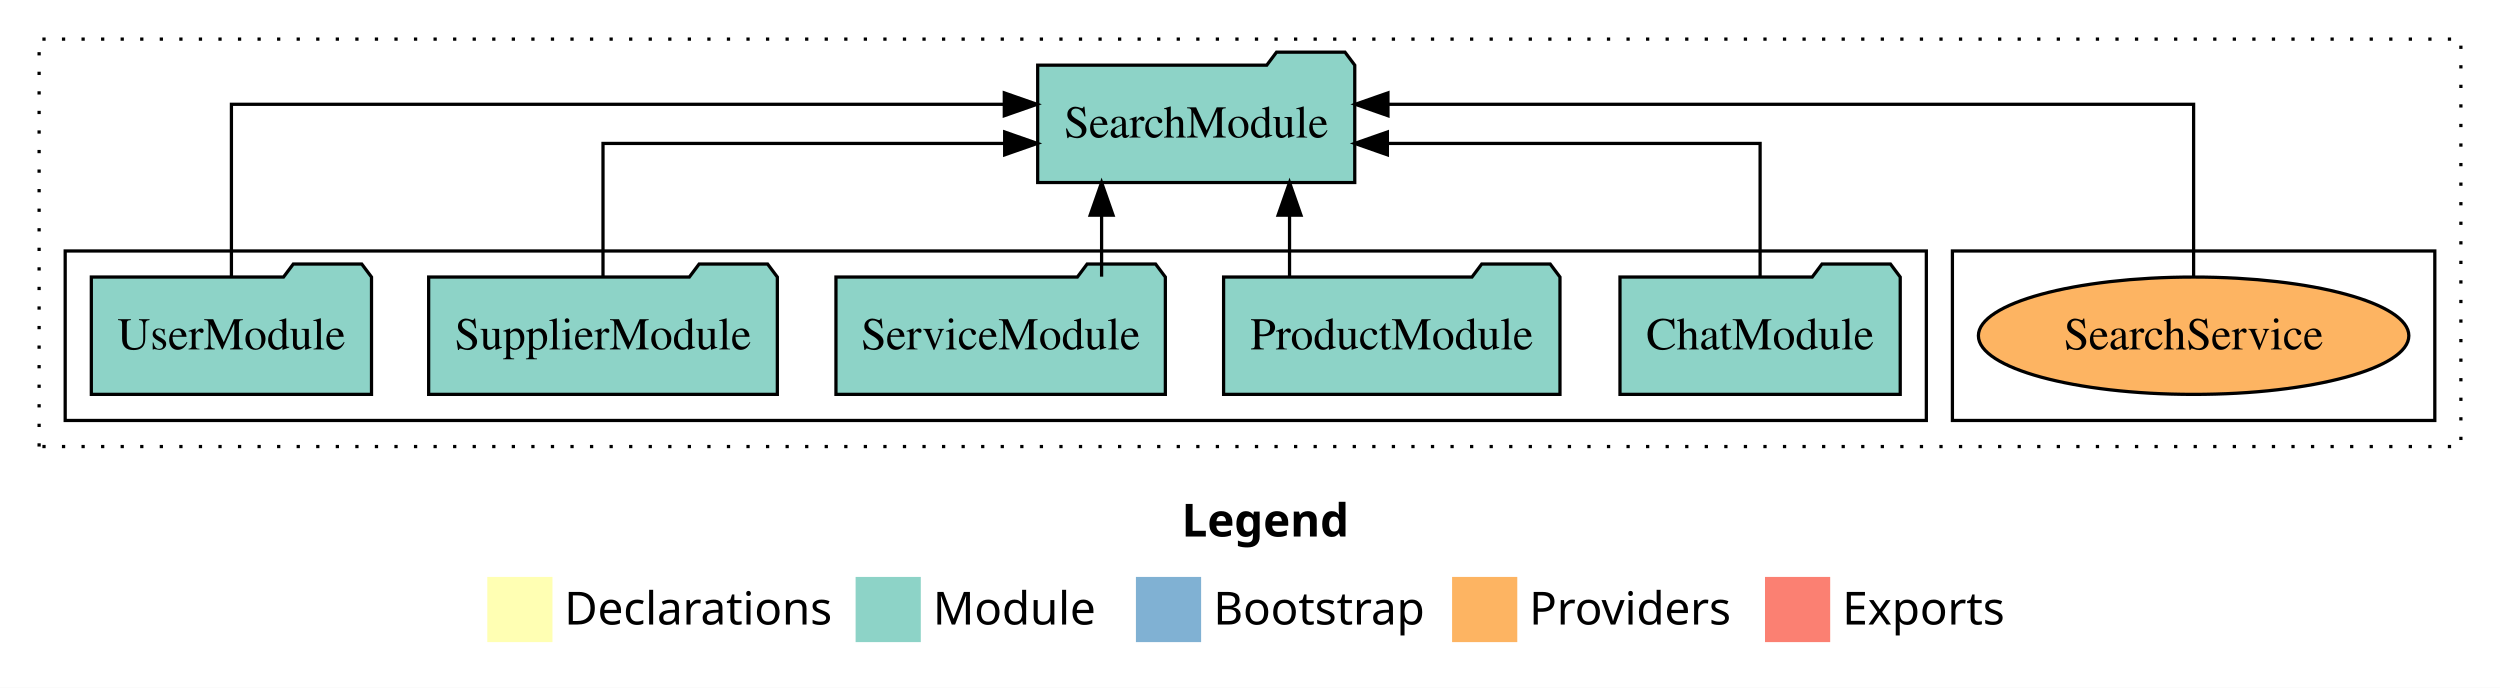
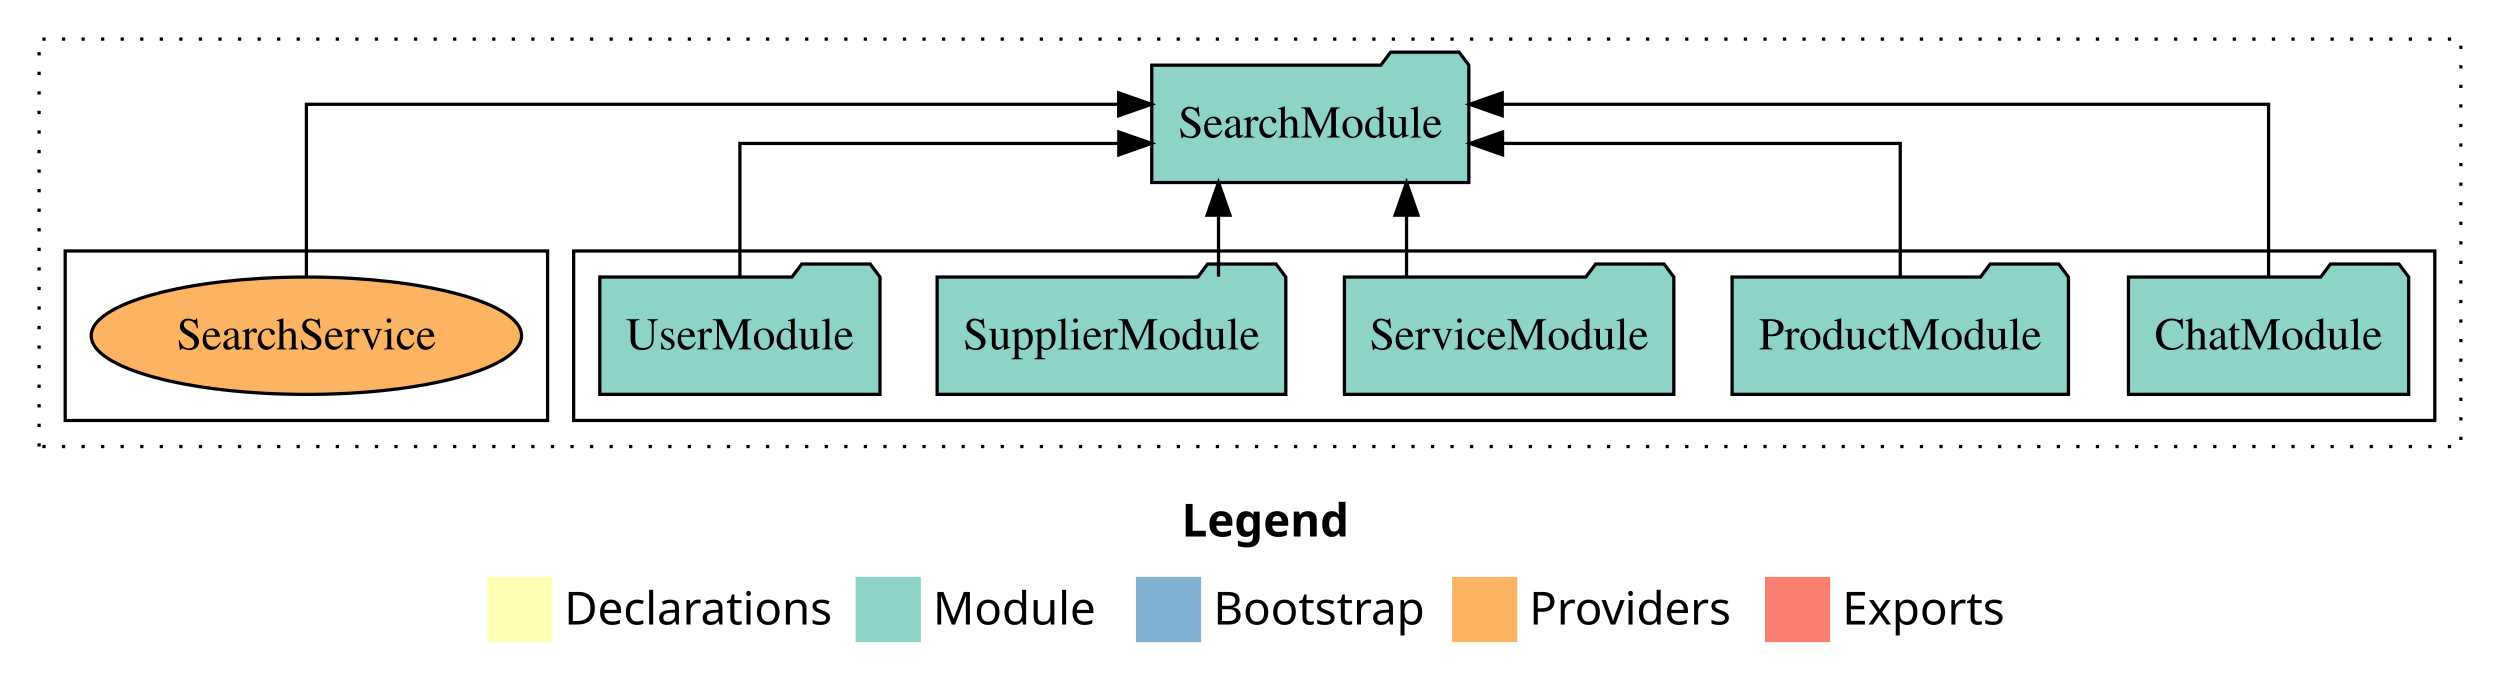
<svg xmlns="http://www.w3.org/2000/svg" width="767pt" height="211pt" viewBox="0.00 0.00 767.00 211.00">
  <g id="graph0" class="graph" transform="scale(1 1) rotate(0) translate(4 207)">
    <polygon fill="white" stroke="transparent" points="-4,4 -4,-207 763,-207 763,4 -4,4" />
    <text text-anchor="start" x="358.51" y="-42.4" font-family="Times-12" font-weight="bold" font-size="14.00">Legend</text>
    <polygon fill="#ffffb3" stroke="transparent" points="145.5,-10 145.5,-30 165.5,-30 165.5,-10 145.5,-10" />
    <text text-anchor="start" x="169.13" y="-15.4" font-family="Times-12" font-size="14.00">  Declarations</text>
    <polygon fill="#8dd3c7" stroke="transparent" points="258.5,-10 258.5,-30 278.5,-30 278.5,-10 258.5,-10" />
    <text text-anchor="start" x="282.23" y="-15.4" font-family="Times-12" font-size="14.00">  Module</text>
    <polygon fill="#80b1d3" stroke="transparent" points="344.5,-10 344.5,-30 364.5,-30 364.5,-10 344.5,-10" />
    <text text-anchor="start" x="368.28" y="-15.4" font-family="Times-12" font-size="14.00">  Bootstrap</text>
    <polygon fill="#fdb462" stroke="transparent" points="441.5,-10 441.5,-30 461.5,-30 461.5,-10 441.5,-10" />
    <text text-anchor="start" x="465.17" y="-15.4" font-family="Times-12" font-size="14.00">  Providers</text>
    <polygon fill="#fb8072" stroke="transparent" points="537.5,-10 537.5,-30 557.5,-30 557.5,-10 537.5,-10" />
    <text text-anchor="start" x="561.23" y="-15.4" font-family="Times-12" font-size="14.00">  Exports</text>
    <g id="clust1" class="cluster">
      <polygon fill="none" stroke="black" stroke-dasharray="1,5" points="8,-70 8,-195 751,-195 751,-70 8,-70" />
    </g>
+     <g id="clust3" class="cluster">
+       <polygon fill="none" stroke="black" points="172,-78 172,-130 743,-130 743,-78 172,-78" />
+     </g>
    <g id="clust6" class="cluster">
-       <polygon fill="none" stroke="black" points="595,-78 595,-130 743,-130 743,-78 595,-78" />
-     </g>
-     <g id="clust3" class="cluster">
-       <polygon fill="none" stroke="black" points="16,-78 16,-130 587,-130 587,-78 16,-78" />
+       <polygon fill="none" stroke="black" points="16,-78 16,-130 164,-130 164,-78 16,-78" />
    </g>
    <g id="node1" class="node">
-       <polygon fill="#8dd3c7" stroke="black" points="578.99,-122 575.99,-126 554.99,-126 551.99,-122 493.01,-122 493.01,-86 578.99,-86 578.99,-122" />
-       <text text-anchor="middle" x="536" y="-99.8" font-family="Times,serif" font-size="14.00">ChatModule</text>
+       <polygon fill="#8dd3c7" stroke="black" points="734.99,-122 731.99,-126 710.99,-126 707.99,-122 649.01,-122 649.01,-86 734.99,-86 734.99,-122" />
+       <text text-anchor="middle" x="692" y="-99.8" font-family="Times,serif" font-size="14.00">ChatModule</text>
    </g>
    <g id="node6" class="node">
-       <polygon fill="#8dd3c7" stroke="black" points="411.64,-187 408.64,-191 387.64,-191 384.64,-187 314.36,-187 314.36,-151 411.64,-151 411.64,-187" />
-       <text text-anchor="middle" x="363" y="-164.8" font-family="Times,serif" font-size="14.00">SearchModule</text>
+       <polygon fill="#8dd3c7" stroke="black" points="446.64,-187 443.64,-191 422.64,-191 419.64,-187 349.36,-187 349.36,-151 446.64,-151 446.64,-187" />
+       <text text-anchor="middle" x="398" y="-164.8" font-family="Times,serif" font-size="14.00">SearchModule</text>
    </g>
    <g id="edge1" class="edge">
-       <path fill="none" stroke="black" d="M536,-122.02C536,-139.37 536,-163 536,-163 536,-163 421.65,-163 421.65,-163" />
-       <polygon fill="black" stroke="black" points="421.65,-159.5 411.65,-163 421.65,-166.5 421.65,-159.5" />
+       <path fill="none" stroke="black" d="M692,-122.28C692,-143.32 692,-175 692,-175 692,-175 456.88,-175 456.88,-175" />
+       <polygon fill="black" stroke="black" points="456.88,-171.5 446.88,-175 456.88,-178.5 456.88,-171.5" />
    </g>
    <g id="node2" class="node">
-       <polygon fill="#8dd3c7" stroke="black" points="474.6,-122 471.6,-126 450.6,-126 447.6,-122 371.4,-122 371.4,-86 474.6,-86 474.6,-122" />
-       <text text-anchor="middle" x="423" y="-99.8" font-family="Times,serif" font-size="14.00">ProductModule</text>
+       <polygon fill="#8dd3c7" stroke="black" points="630.6,-122 627.6,-126 606.6,-126 603.6,-122 527.4,-122 527.4,-86 630.6,-86 630.6,-122" />
+       <text text-anchor="middle" x="579" y="-99.8" font-family="Times,serif" font-size="14.00">ProductModule</text>
    </g>
    <g id="edge2" class="edge">
-       <path fill="none" stroke="black" d="M391.63,-122.11C391.63,-122.11 391.63,-140.99 391.63,-140.99" />
-       <polygon fill="black" stroke="black" points="388.13,-140.99 391.63,-150.99 395.13,-140.99 388.13,-140.99" />
+       <path fill="none" stroke="black" d="M579,-122.02C579,-139.37 579,-163 579,-163 579,-163 456.98,-163 456.98,-163" />
+       <polygon fill="black" stroke="black" points="456.98,-159.5 446.98,-163 456.98,-166.5 456.98,-159.5" />
    </g>
    <g id="node3" class="node">
-       <polygon fill="#8dd3c7" stroke="black" points="353.53,-122 350.53,-126 329.53,-126 326.53,-122 252.47,-122 252.47,-86 353.53,-86 353.53,-122" />
-       <text text-anchor="middle" x="303" y="-99.8" font-family="Times,serif" font-size="14.00">ServiceModule</text>
+       <polygon fill="#8dd3c7" stroke="black" points="509.53,-122 506.53,-126 485.53,-126 482.53,-122 408.47,-122 408.47,-86 509.53,-86 509.53,-122" />
+       <text text-anchor="middle" x="459" y="-99.8" font-family="Times,serif" font-size="14.00">ServiceModule</text>
    </g>
    <g id="edge3" class="edge">
-       <path fill="none" stroke="black" d="M333.97,-122.11C333.97,-122.11 333.97,-140.99 333.97,-140.99" />
-       <polygon fill="black" stroke="black" points="330.47,-140.99 333.97,-150.99 337.47,-140.99 330.47,-140.99" />
+       <path fill="none" stroke="black" d="M427.53,-122.11C427.53,-122.11 427.53,-140.99 427.53,-140.99" />
+       <polygon fill="black" stroke="black" points="424.03,-140.99 427.53,-150.99 431.03,-140.99 424.03,-140.99" />
    </g>
    <g id="node4" class="node">
-       <polygon fill="#8dd3c7" stroke="black" points="234.49,-122 231.49,-126 210.49,-126 207.49,-122 127.51,-122 127.51,-86 234.49,-86 234.49,-122" />
-       <text text-anchor="middle" x="181" y="-99.8" font-family="Times,serif" font-size="14.00">SupplierModule</text>
+       <polygon fill="#8dd3c7" stroke="black" points="390.49,-122 387.49,-126 366.49,-126 363.49,-122 283.51,-122 283.51,-86 390.49,-86 390.49,-122" />
+       <text text-anchor="middle" x="337" y="-99.8" font-family="Times,serif" font-size="14.00">SupplierModule</text>
    </g>
    <g id="edge4" class="edge">
-       <path fill="none" stroke="black" d="M181,-122.02C181,-139.37 181,-163 181,-163 181,-163 304.23,-163 304.23,-163" />
-       <polygon fill="black" stroke="black" points="304.23,-166.5 314.23,-163 304.23,-159.5 304.23,-166.5" />
+       <path fill="none" stroke="black" d="M369.84,-122.11C369.84,-122.11 369.84,-140.99 369.84,-140.99" />
+       <polygon fill="black" stroke="black" points="366.34,-140.99 369.84,-150.99 373.34,-140.99 366.34,-140.99" />
    </g>
    <g id="node5" class="node">
-       <polygon fill="#8dd3c7" stroke="black" points="109.98,-122 106.98,-126 85.98,-126 82.98,-122 24.02,-122 24.02,-86 109.98,-86 109.98,-122" />
-       <text text-anchor="middle" x="67" y="-99.8" font-family="Times,serif" font-size="14.00">UserModule</text>
+       <polygon fill="#8dd3c7" stroke="black" points="265.98,-122 262.98,-126 241.98,-126 238.98,-122 180.02,-122 180.02,-86 265.98,-86 265.98,-122" />
+       <text text-anchor="middle" x="223" y="-99.8" font-family="Times,serif" font-size="14.00">UserModule</text>
    </g>
    <g id="edge5" class="edge">
-       <path fill="none" stroke="black" d="M67,-122.28C67,-143.32 67,-175 67,-175 67,-175 304.12,-175 304.12,-175" />
-       <polygon fill="black" stroke="black" points="304.12,-178.5 314.12,-175 304.12,-171.5 304.12,-178.5" />
+       <path fill="none" stroke="black" d="M223,-122.02C223,-139.37 223,-163 223,-163 223,-163 339.25,-163 339.25,-163" />
+       <polygon fill="black" stroke="black" points="339.25,-166.5 349.25,-163 339.25,-159.5 339.25,-166.5" />
    </g>
    <g id="node7" class="node">
-       <ellipse fill="#fdb462" stroke="black" cx="669" cy="-104" rx="66.03" ry="18" />
-       <text text-anchor="middle" x="669" y="-99.8" font-family="Times,serif" font-size="14.00">SearchService</text>
+       <ellipse fill="#fdb462" stroke="black" cx="90" cy="-104" rx="66.03" ry="18" />
+       <text text-anchor="middle" x="90" y="-99.8" font-family="Times,serif" font-size="14.00">SearchService</text>
    </g>
    <g id="edge6" class="edge">
-       <path fill="none" stroke="black" d="M669,-122.28C669,-143.32 669,-175 669,-175 669,-175 421.82,-175 421.82,-175" />
-       <polygon fill="black" stroke="black" points="421.83,-171.5 411.82,-175 421.82,-178.5 421.83,-171.5" />
+       <path fill="none" stroke="black" d="M90,-122.28C90,-143.32 90,-175 90,-175 90,-175 339.2,-175 339.2,-175" />
+       <polygon fill="black" stroke="black" points="339.2,-178.5 349.2,-175 339.2,-171.5 339.2,-178.5" />
    </g>
  </g>
</svg>
